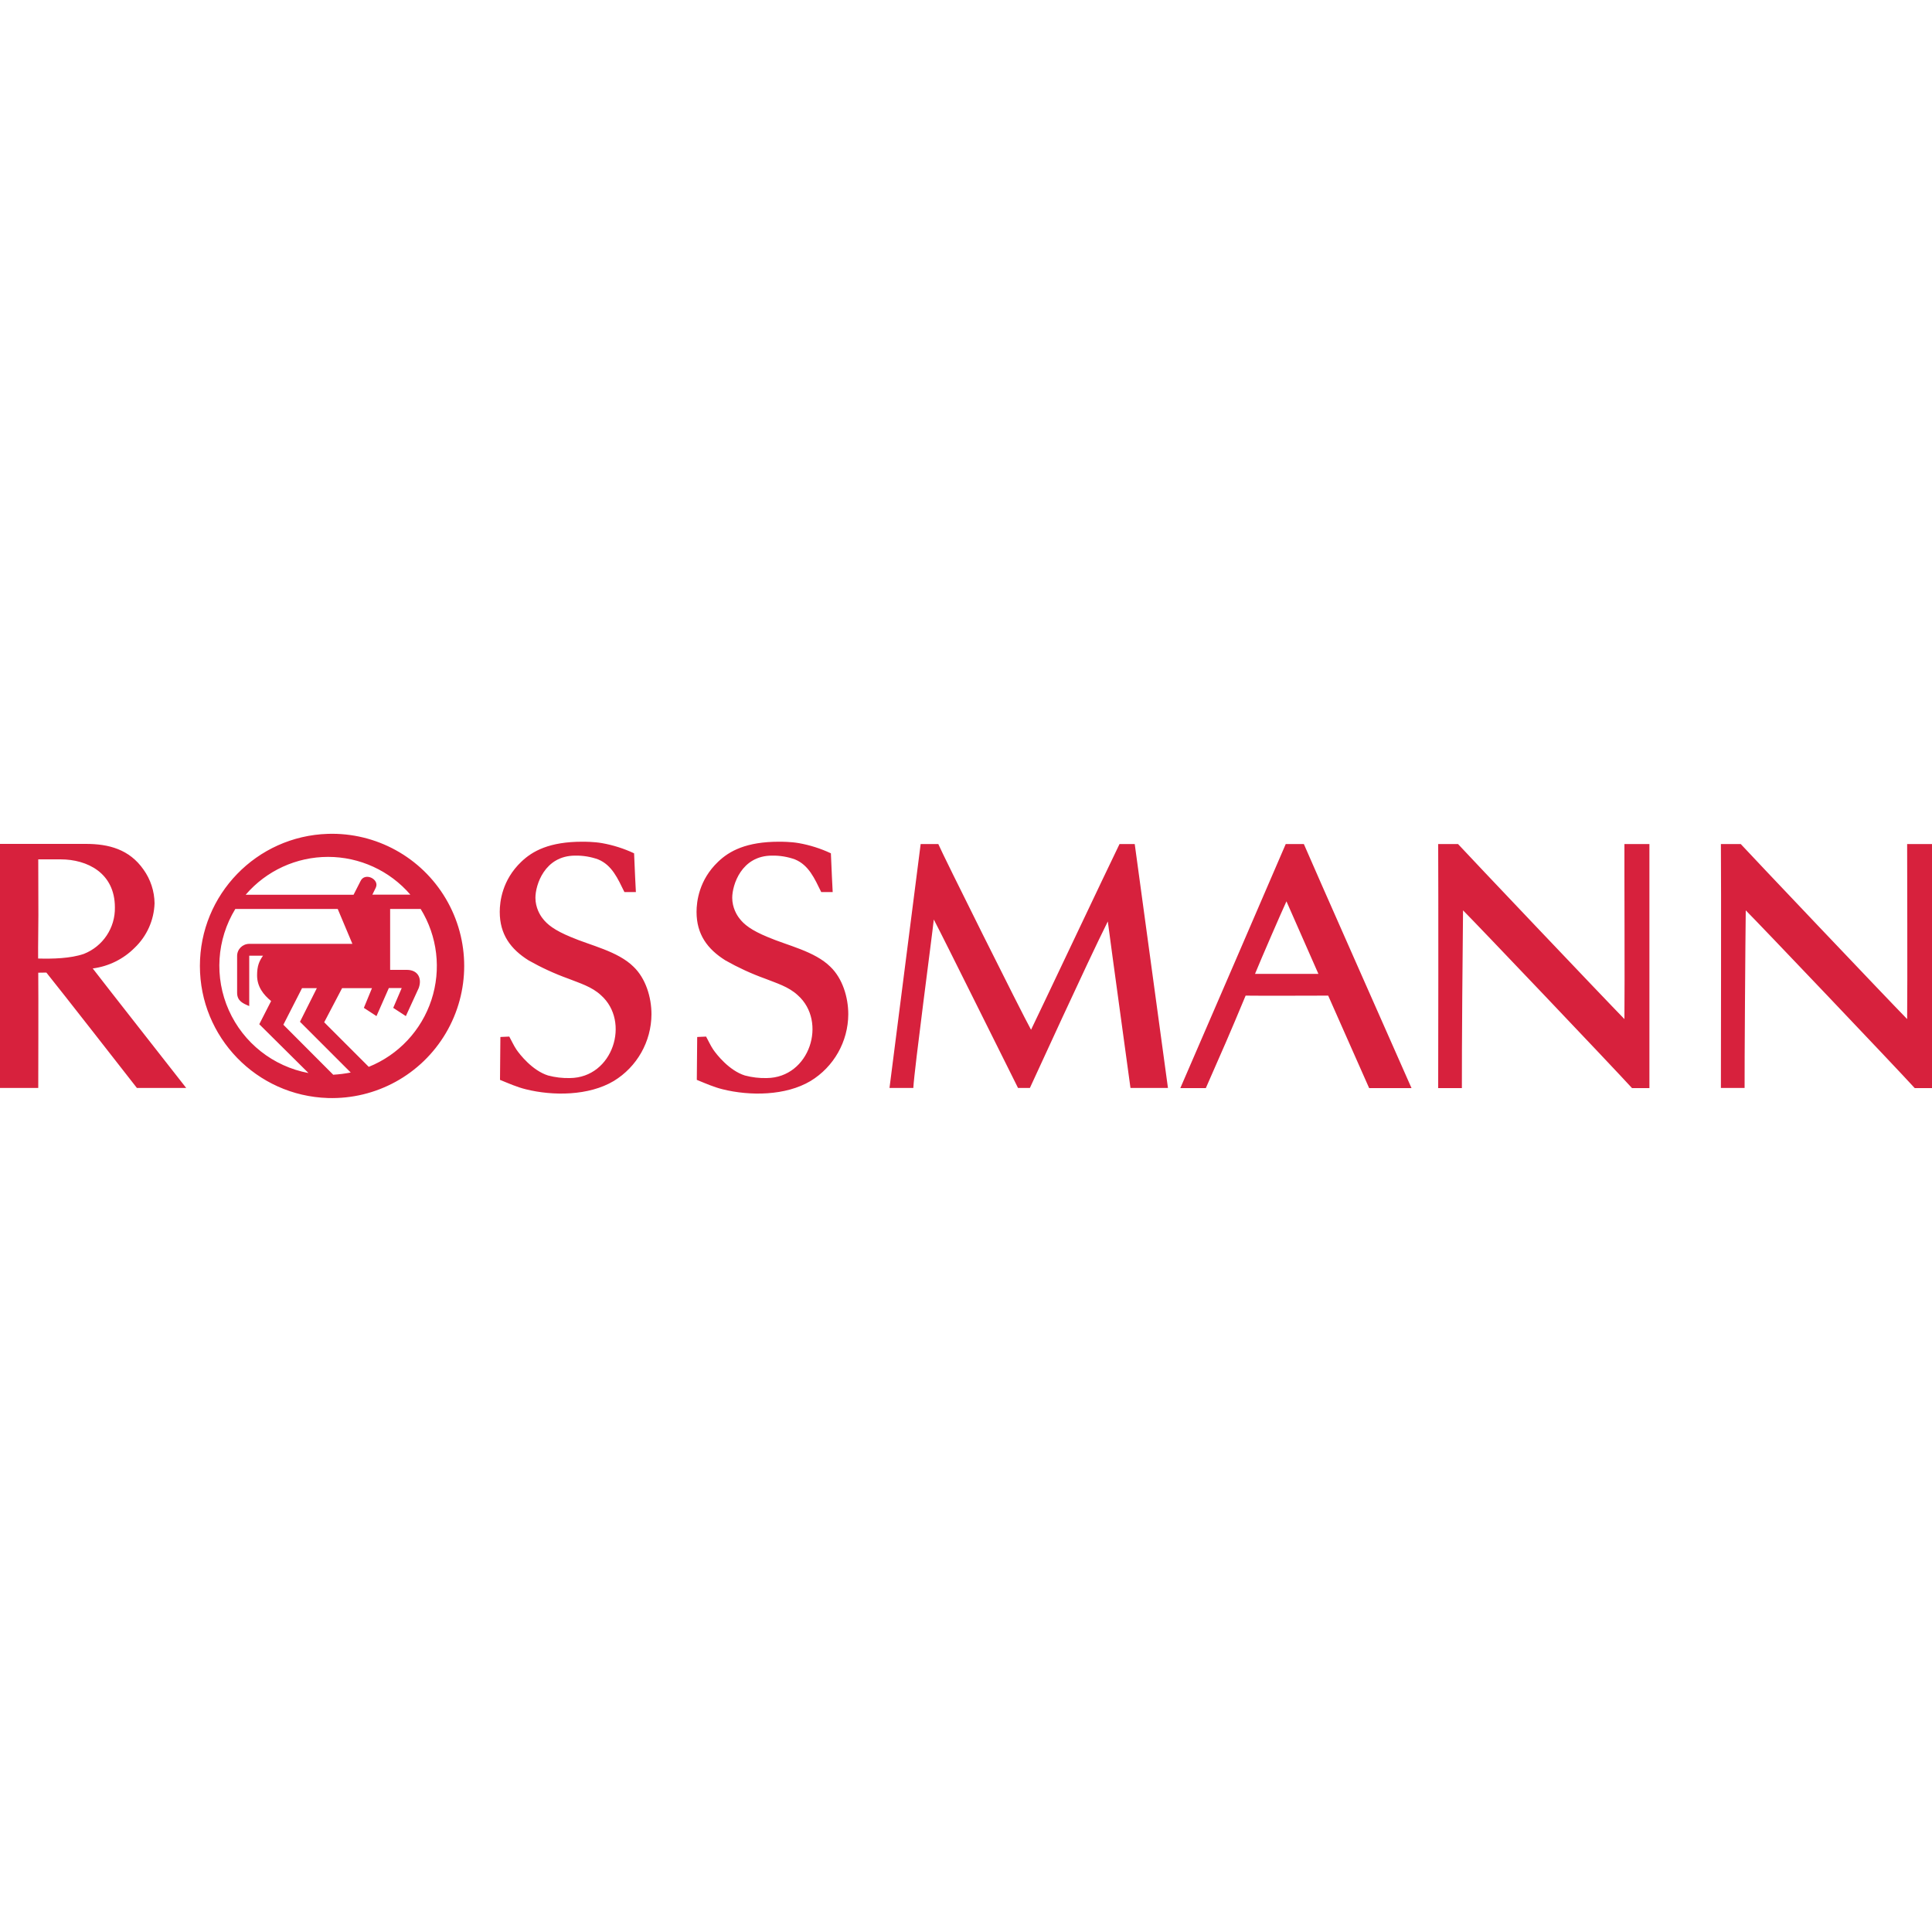
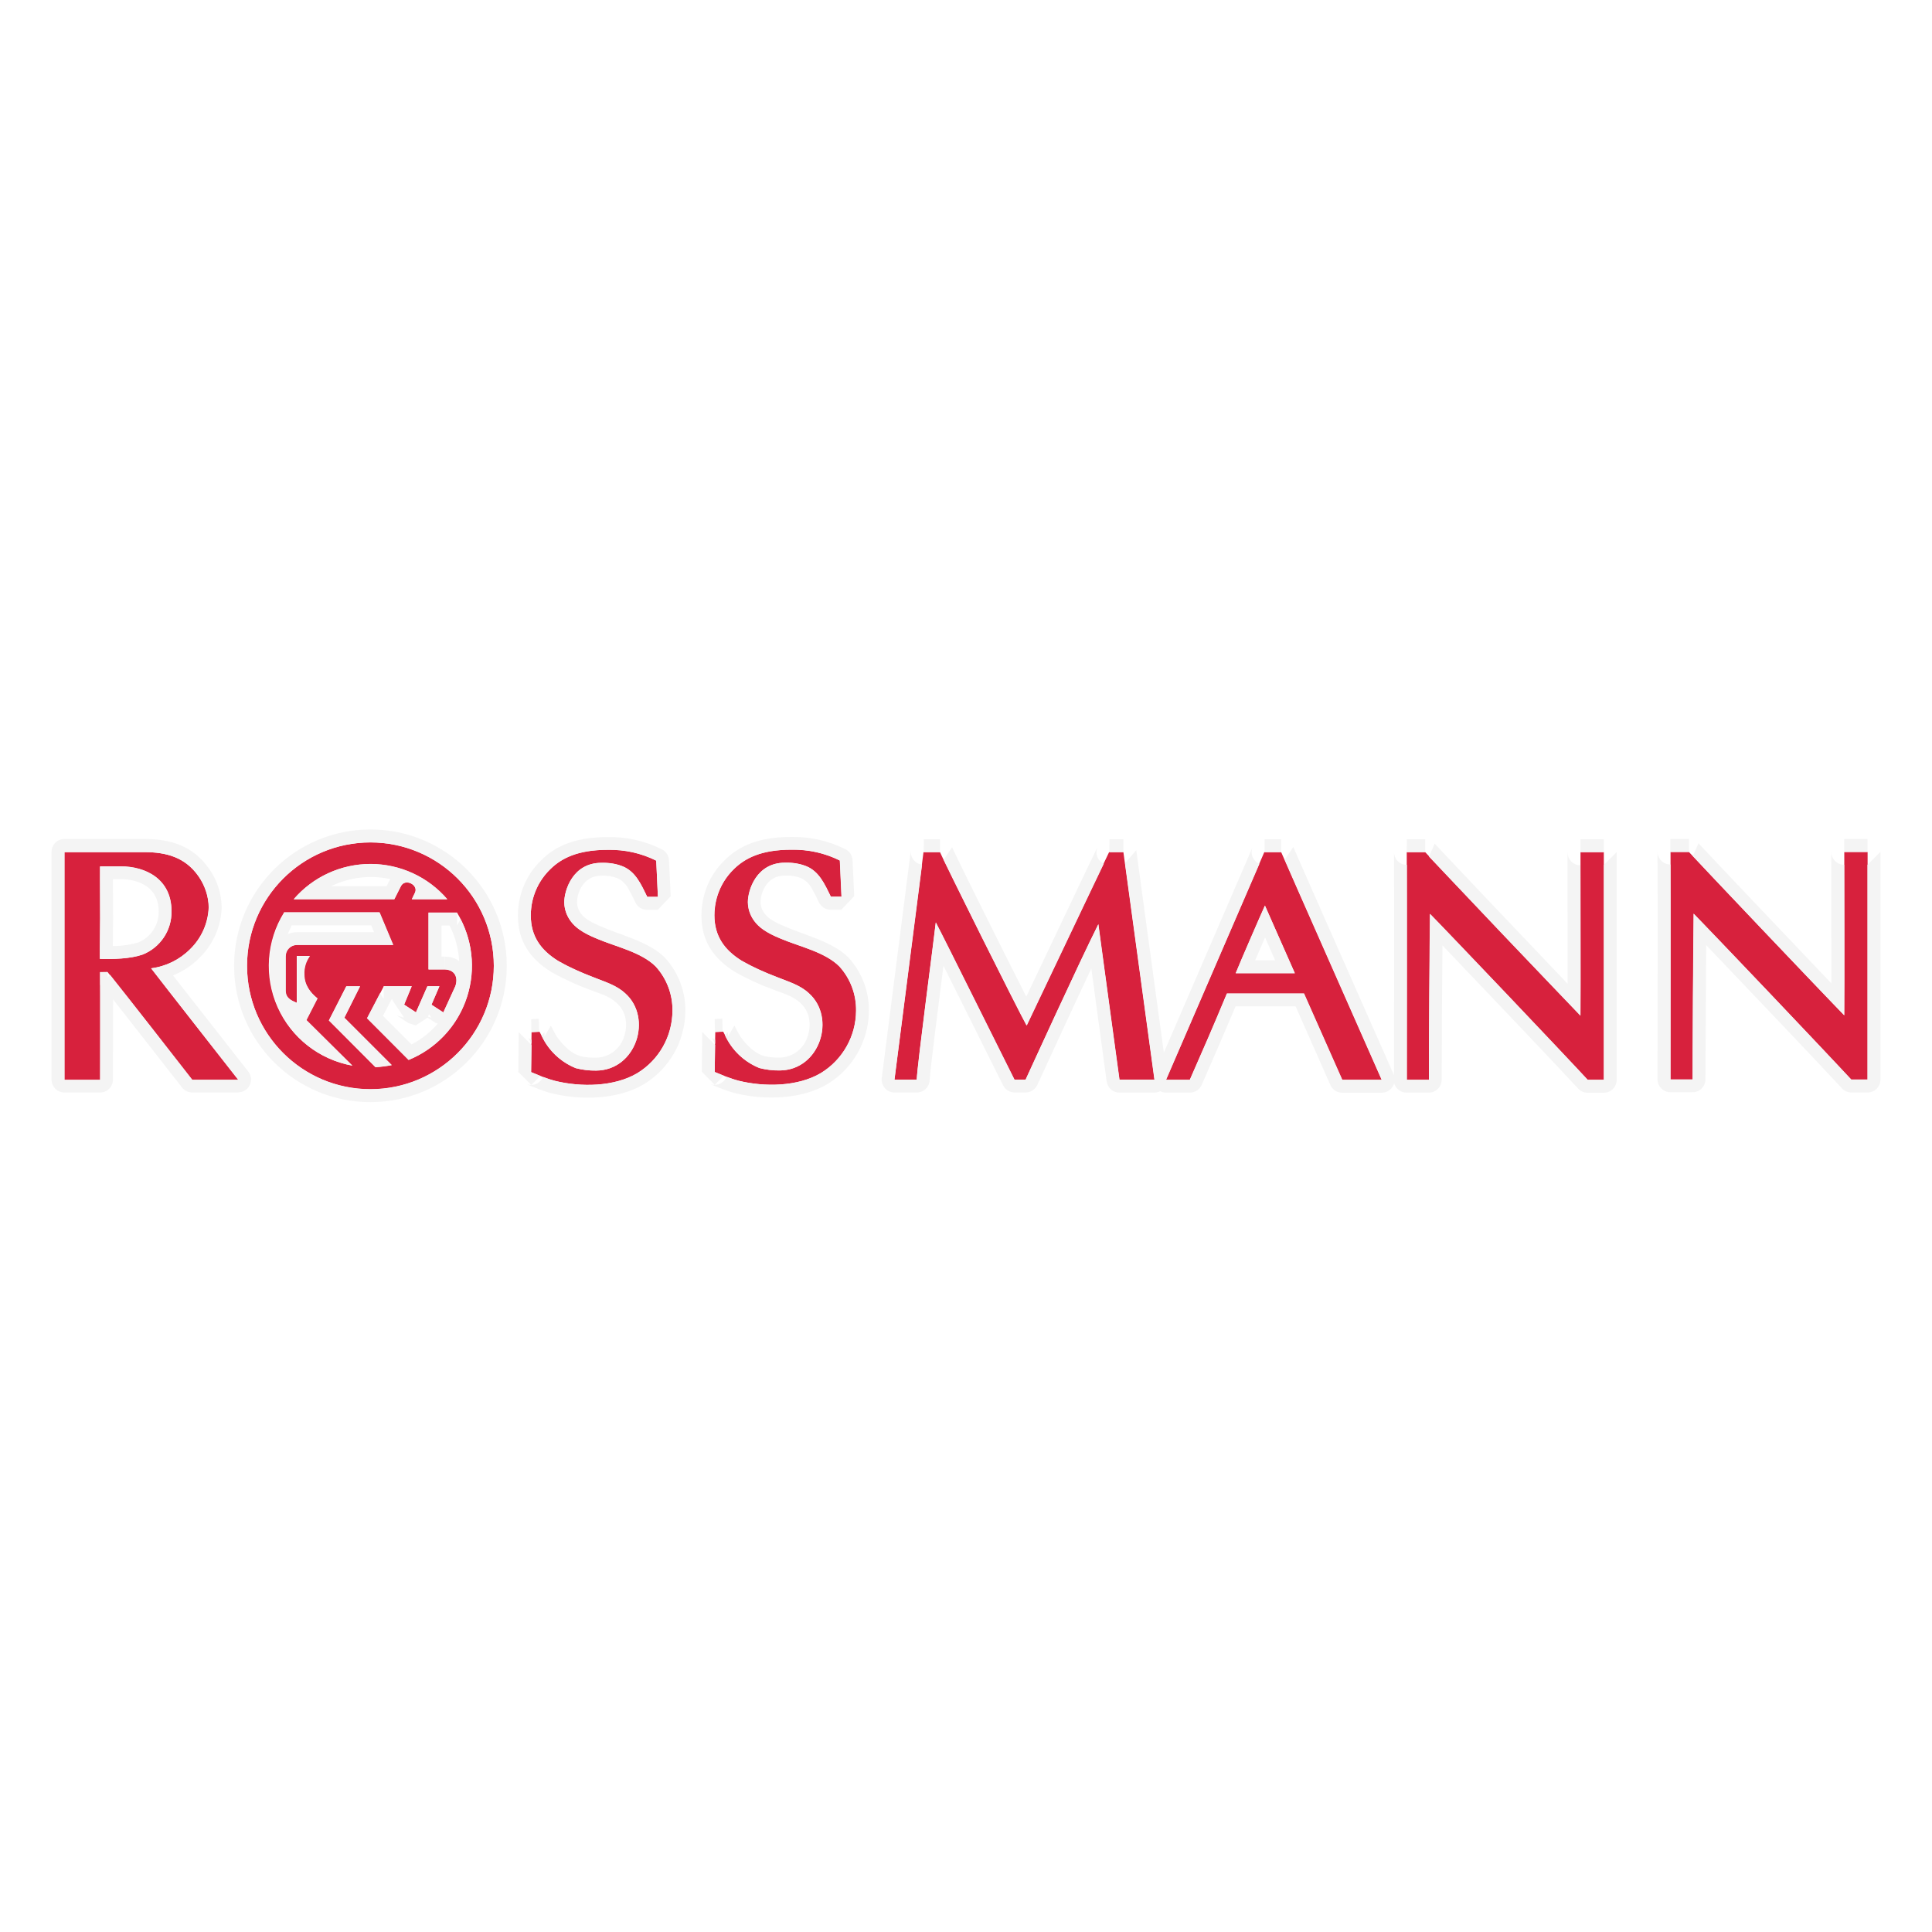
<svg xmlns="http://www.w3.org/2000/svg" xml:space="preserve" fill-rule="evenodd" stroke-linejoin="round" stroke-miterlimit="2" clip-rule="evenodd" viewBox="0 0 15 15">
-   <path fill="#d7213d" d="M1.446 8.447h-.383C.952 8.305.488 7.71.36 7.551l-.063.001c.002.148 0 .895 0 .895H0V6.552h.667c.177 0 .337.042.447.199a.46.46 0 0 1 .086.262.5.5 0 0 1-.155.346.56.56 0 0 1-.325.16c.112.146.583.745.725.927ZM.469 6.672H.297l.001.433c0 .102-.003.232-.002.337.111.003.251 0 .355-.036a.38.38 0 0 0 .241-.361c0-.267-.214-.373-.422-.373Zm10.697-.119h.154c.054.06 1.137 1.201 1.292 1.359.003-.266-.001-1.206 0-1.359h.194v1.895h-.135c-.155-.17-1.22-1.289-1.312-1.38-.003.205-.01 1.115-.009 1.38h-.184c.001-.147.002-1.579 0-1.894Zm-2.474 0h.118l.258 1.894h-.291c-.027-.201-.144-1.047-.176-1.293-.165.33-.578 1.236-.605 1.293h-.092c-.095-.188-.575-1.158-.654-1.308-.015.141-.151 1.159-.159 1.308h-.185l.242-1.894h.137c.031.076.649 1.315.72 1.442.027-.053.614-1.294.687-1.442M3.887 8.051l.067-.003c.019.034.033.067.055.1.027.04.125.164.246.202a.6.6 0 0 0 .17.02c.335-.003.471-.439.241-.643-.072-.067-.166-.094-.254-.129a2 2 0 0 1-.307-.141c-.141-.088-.225-.203-.225-.377 0-.08.019-.248.167-.389.087-.084.219-.156.474-.156.018 0 .09 0 .153.011a1 1 0 0 1 .249.079c.003.091.014.301.014.301h-.089c-.052-.106-.097-.21-.205-.254a.5.5 0 0 0-.177-.029c-.239 0-.309.23-.309.327 0 .078.037.136.054.158.037.05.095.095.221.147.153.066.365.11.487.231.094.09.139.236.139.369a.61.61 0 0 1-.293.518c-.193.115-.471.117-.683.064-.069-.017-.134-.046-.2-.073l.003-.332Zm6.096-1.498h.14c.038.092.79 1.79.836 1.895h-.329l-.318-.718c-.108 0-.517.002-.641 0-.126.303-.181.427-.309.718h-.198c.099-.226.759-1.757.818-1.894Zm-.239 1.008h.492l-.248-.563c-.037.079-.201.457-.244.563M2.546 6.474a1.026 1.026 0 1 1 0 2.051 1.026 1.026 0 0 1 0-2.051m.043 1.87a1 1 0 0 0 .134-.017l-.394-.394.131-.261h-.115l-.145.284.388.389Zm-.681-1.397h.837l.054-.106c.033-.072.149-.015.119.05l-.027.055h.295a.843.843 0 0 0-1.278 0Zm.955 1.336a.844.844 0 0 0 .403-1.226h-.237v.473h.131c.088.001.117.069.091.141l-.1.218-.098-.064.066-.154h-.1l-.096.218-.098-.064.063-.153h-.232l-.139.265zM1.827 7.057a.847.847 0 0 0 .568 1.274l-.382-.379.092-.18c-.059-.048-.109-.111-.109-.199 0-.073.016-.11.046-.153h-.107v.391c-.048-.02-.094-.039-.094-.103v-.286c0-.052.042-.094.095-.094h.8l-.114-.271zm3.588.994.067-.003c.019.034.033.067.055.1.027.04.125.164.246.202a.6.6 0 0 0 .17.02c.335-.003.471-.439.241-.643-.072-.067-.166-.094-.254-.129a2 2 0 0 1-.307-.141c-.141-.088-.225-.203-.225-.377 0-.08.019-.248.167-.389.087-.084.219-.156.474-.156.018 0 .09 0 .153.011a1 1 0 0 1 .249.079c.003.091.014.301.014.301h-.089c-.052-.106-.097-.21-.205-.254a.5.5 0 0 0-.177-.029c-.239 0-.309.23-.309.327 0 .078.037.136.054.158.037.05.095.095.221.147.153.066.365.11.487.231.094.09.139.236.139.369a.61.61 0 0 1-.293.518c-.193.115-.471.117-.683.064-.069-.017-.134-.046-.2-.073l.003-.332Zm7.946-1.498h.154c.054.06 1.137 1.201 1.292 1.359.003-.266 0-1.239 0-1.359h.194v1.895h-.135c-.155-.17-1.22-1.289-1.312-1.38-.003.205-.01 1.223-.009 1.379h-.184c0-.147.003-1.604 0-1.894" />
+   <path fill="#d7213d" d="M1.849 8.384h-.357c-.103-.133-.537-.688-.656-.836l-.059.001c.002.138 0 .835 0 .835H.5V6.616h.623c.166 0 .314.039.417.186.049.07.08.158.08.244a.48.48 0 0 1-.144.323.52.52 0 0 1-.303.149c.105.137.544.696.676.865ZM.937 6.727H.776l.001.404c0 .095-.003.217-.002.314.103.003.235 0 .331-.033a.355.355 0 0 0 .225-.337c0-.25-.2-.348-.394-.348m9.984-.111h.144c.05.056 1.062 1.121 1.206 1.268.002-.248-.001-1.126 0-1.268h.181v1.768h-.126a140 140 0 0 0-1.224-1.288c-.003.192-.009 1.041-.008 1.288h-.172c.001-.138.002-1.473 0-1.768Zm-2.309 0h.11l.241 1.768h-.272c-.025-.188-.134-.978-.164-1.207-.154.308-.54 1.153-.565 1.207h-.086c-.089-.175-.537-1.081-.611-1.221-.014.131-.141 1.081-.148 1.221h-.173l.226-1.768h.128c.029.071.605 1.227.672 1.346.025-.05.573-1.207.641-1.346ZM4.127 8.014l.062-.003c.017.031.031.062.051.093a.5.5 0 0 0 .23.189.6.6 0 0 0 .159.019c.312-.003.439-.41.225-.6-.068-.062-.155-.088-.237-.121a2 2 0 0 1-.286-.132c-.131-.082-.21-.189-.21-.352 0-.075.018-.232.156-.363.081-.078.205-.146.442-.146a.8.8 0 0 1 .376.084l.013.281h-.083c-.048-.099-.091-.196-.191-.237a.4.4 0 0 0-.165-.027c-.223 0-.288.214-.288.306 0 .073.035.127.05.147.035.047.088.089.206.137.143.061.341.103.454.215a.5.5 0 0 1 .13.345.57.57 0 0 1-.273.483c-.18.107-.439.109-.638.06-.065-.016-.125-.043-.187-.068zm5.69-1.398h.13c.036.086.737 1.67.78 1.768h-.307l-.297-.67h-.598c-.118.283-.169.399-.288.67h-.185l.764-1.768Zm-.223.94h.459l-.232-.525c-.034.074-.187.426-.227.525M2.876 6.541a.958.958 0 1 1 0 1.916.958.958 0 0 1 0-1.916m.04 1.745a1 1 0 0 0 .125-.016l-.368-.368.122-.244h-.107l-.135.265.362.363ZM2.28 6.982h.781l.05-.099c.031-.067.139-.014.111.047l-.025.052h.275a.786.786 0 0 0-1.192 0m.892 1.247a.79.79 0 0 0 .376-1.144h-.221v.441h.123c.082.001.109.064.085.131l-.093.203-.092-.06.062-.143h-.093l-.089.203-.092-.06.059-.143H2.98l-.129.248.323.324Zm-.967-1.144a.786.786 0 0 0 .529 1.188l-.357-.354.086-.168c-.055-.045-.102-.104-.102-.186 0-.068.015-.103.043-.143h-.1v.364c-.045-.019-.088-.037-.088-.096v-.266c0-.049.04-.088.088-.088h.747l-.106-.253h-.742Zm3.348.928.062-.003c.017.031.031.062.051.093a.5.5 0 0 0 .23.189.6.6 0 0 0 .159.019c.312-.003.439-.41.225-.6-.067-.062-.155-.088-.237-.121a2 2 0 0 1-.286-.132c-.131-.082-.21-.189-.21-.352 0-.075.018-.232.156-.363.082-.078.205-.146.442-.146a.8.8 0 0 1 .376.084l.013.281h-.083c-.048-.099-.091-.196-.191-.237a.4.4 0 0 0-.165-.027c-.223 0-.288.214-.288.306 0 .073.035.127.05.147.035.047.088.089.206.137.143.061.341.103.454.215a.5.5 0 0 1 .13.345.57.57 0 0 1-.273.483c-.18.107-.439.109-.638.06-.065-.016-.125-.043-.187-.068zm7.416-1.398h.144c.05.056 1.061 1.121 1.206 1.268.002-.248 0-1.157 0-1.268h.181v1.768h-.126a140 140 0 0 0-1.224-1.288 149 149 0 0 0-.008 1.287h-.172c0-.137.002-1.498 0-1.768Z" />
+   <path fill="#f4f4f4" d="m12.452 6.716.1-.1v1.768a.1.1 0 0 1-.1.1h-.126a.1.1 0 0 1-.074-.033c-.113-.124-.743-.787-1.053-1.111-.003.331-.006.857-.006 1.043a.1.1 0 0 1-.1.1h-.172a.1.1 0 0 1-.071-.029.1.1 0 0 1-.026-.044.1.1 0 0 1-.097.074h-.307a.1.1 0 0 1-.091-.06l-.27-.611h-.466c-.101.24-.153.359-.263.61a.1.1 0 0 1-.092.06h-.185a.1.1 0 0 1-.045-.011.1.1 0 0 1-.045.011h-.272a.1.1 0 0 1-.099-.087l-.119-.877c-.175.371-.401.866-.42.906a.1.1 0 0 1-.091.057h-.085a.1.1 0 0 1-.089-.055l-.463-.929c-.042.331-.102.795-.107.889a.1.1 0 0 1-.1.095h-.173a.1.1 0 0 1-.075-.034.1.1 0 0 1-.024-.079l.226-1.768a.1.1 0 0 0 .087.112l-.214 1.669h.173c.007-.139.134-1.089.148-1.221.074.14.522 1.045.611 1.221h.086c.025-.054.41-.899.565-1.207.03.229.139 1.019.164 1.207h.272l-.229-1.681.087-.1.214 1.572.69-1.598a.1.1 0 0 0 .008.095.1.1 0 0 0 .044.037l-.724 1.676h.185c.119-.271.17-.387.288-.67h.598l.297.67h.307l-.754-1.708.066-.099c.036.086.737 1.669.78 1.767l.002.004c.001-.253.002-1.454 0-1.731a.1.1 0 0 0 .1.099v1.668h.172c-.001-.247.006-1.096.008-1.288.086.085 1.079 1.129 1.224 1.288h.126V6.715Zm-5.28-.1.001-.1h.125v.1zm.155.059.065-.097c.023.056.396.806.576 1.16.163-.342.502-1.059.555-1.166a.1.1 0 0 0 .005.097.1.1 0 0 0 .042.037c-.149.31-.576 1.212-.598 1.256a66 66 0 0 1-.645-1.287m1.286-.059.001-.1h.108v.1zm1.205 0 .001-.1h.128v.1h-.13Zm1.104 0 .001-.1h.142v.1zm.173.033.044-.099c.04.045.7.74 1.032 1.088l-.001-1.02q.001.04.029.07a.1.1 0 0 0 .071.03c0 .277.002.955 0 1.168a213 213 0 0 1-1.176-1.236Zm1.176-.033v-.1h.181v.1zm-2.677.94c.04-.099.193-.451.227-.525l.232.525zm.151-.1H9.9l-.078-.178zm-5.541.582.023-.023v.033l.05-.085c.016.029.028.058.047.086.02.029.089.122.177.149l.005.002a.5.5 0 0 0 .123.012.23.23 0 0 0 .216-.163c.031-.089.019-.195-.057-.262l-.001-.001c-.058-.054-.135-.073-.206-.101a2 2 0 0 1-.303-.14c-.162-.102-.257-.236-.257-.437 0-.089.021-.278.187-.435.094-.091.236-.174.511-.174a.9.9 0 0 1 .415.093.1.1 0 0 1 .06.088l.013.274v.005l-.1.105h-.083a.1.1 0 0 1-.09-.056q-.026-.056-.055-.107a.18.18 0 0 0-.084-.082.3.3 0 0 0-.127-.02c-.148 0-.188.145-.188.206 0 .043.021.075.03.087.027.037.072.067.164.104l.001.001c.153.066.363.115.485.236a.6.6 0 0 1 .161.417.67.67 0 0 1-.322.568c-.201.12-.491.126-.713.071-.069-.017-.135-.046-.201-.073a.1.1 0 0 0 .131-.055 1 1 0 0 0 .094.031c.198.049.458.047.638-.06a.57.57 0 0 0 .273-.483.5.5 0 0 0-.13-.345c-.113-.113-.311-.154-.454-.215-.118-.048-.171-.09-.206-.137a.25.25 0 0 1-.05-.147c0-.091.065-.306.288-.306.078 0 .128.012.165.027.101.041.143.139.191.237h.083l-.013-.281a.8.8 0 0 0-.233-.074c-.059-.01-.126-.01-.143-.01-.237 0-.361.068-.442.146a.5.5 0 0 0-.156.363c0 .163.079.27.21.352.057.036.147.078.286.132.083.033.17.058.237.121.214.19.087.597-.225.6a.6.6 0 0 1-.159-.019.5.5 0 0 1-.267-.255Zm-.08.385-.1-.101.003-.309.1.101-.003.21.071.029-.071.071Zm.003-.317-.024-.047.024.014zm0-.033-.003-.16.059-.003.003.1-.059.003zm1.502-.036.023-.023v.033l.05-.085c.016.029.028.058.047.086.02.029.089.122.177.149l.005.002a.5.5 0 0 0 .123.012.23.23 0 0 0 .216-.163c.031-.089.019-.195-.057-.262l-.001-.001c-.058-.054-.135-.073-.206-.101a2 2 0 0 1-.303-.14c-.162-.102-.257-.236-.257-.437 0-.089.021-.278.187-.435.095-.091.236-.174.511-.174a.9.9 0 0 1 .415.093.1.1 0 0 1 .06.088l.013.274v.005l-.1.105h-.083a.1.1 0 0 1-.09-.056q-.026-.056-.055-.107a.18.18 0 0 0-.084-.082.3.3 0 0 0-.127-.02c-.148 0-.188.145-.188.206 0 .043.021.075.03.087.027.037.072.067.164.104l.001.001c.153.066.363.115.485.236a.6.6 0 0 1 .161.417.67.67 0 0 1-.322.568c-.201.12-.491.126-.713.071-.069-.017-.135-.046-.201-.073a.1.1 0 0 0 .131-.055 1 1 0 0 0 .094.031c.198.049.458.047.638-.06a.57.57 0 0 0 .273-.483.5.5 0 0 0-.13-.345c-.113-.113-.311-.154-.454-.215-.118-.048-.171-.09-.206-.137a.25.25 0 0 1-.05-.147c0-.091.065-.306.288-.306.078 0 .128.012.165.027.101.041.143.139.191.237h.083l-.013-.281a.8.8 0 0 0-.233-.074c-.059-.01-.126-.01-.143-.01-.237 0-.361.068-.442.146a.5.5 0 0 0-.156.363c0 .163.079.27.21.352.057.036.147.078.286.132.083.033.17.058.237.121.214.19.087.597-.225.6a.6.6 0 0 1-.159-.019.5.5 0 0 1-.267-.255Zm-.08.385-.1-.101.003-.309.1.101-.003.21.071.029-.071.071Zm.003-.317-.024-.047.024.014zm0-.033-.003-.16.059-.003.003.1-.059.003zM14.5 6.714l.1-.1v1.768a.1.1 0 0 1-.1.1h-.126a.1.1 0 0 1-.074-.033c-.113-.124-.743-.787-1.053-1.111l-.006 1.042a.1.1 0 0 1-.1.1h-.172a.1.1 0 0 1-.1-.1c0-.137.002-1.497 0-1.767a.1.1 0 0 0 .1.099V8.38h.172c-.001-.146.005-1.096.008-1.287.086.085 1.079 1.129 1.224 1.288h.126V6.713Zm-1.531-.1v-.1h.144v.1zm.174.032.044-.099c.04.045.7.74 1.032 1.088l-.001-1.021a.1.1 0 0 0 .1.1c.001.271.002.957 0 1.168a185 185 0 0 1-1.175-1.236m1.175-.032v-.1h.181v.1zM1.849 8.482h-.357a.1.1 0 0 1-.079-.039l-.535-.684-.001.623a.1.1 0 0 1-.1.1H.5a.1.1 0 0 1-.1-.1V6.614a.1.1 0 0 1 .1-.1h.623c.199 0 .375.052.499.229a.53.53 0 0 1 .099.302v.004a.57.57 0 0 1-.175.39.6.6 0 0 1-.203.134l.585.747c.024.03.028.071.011.105a.1.1 0 0 1-.09.056ZM.777 7.647v-.1l.058-.001.001.042.019-.019c.14.175.54.687.638.814h.357c-.132-.17-.572-.729-.676-.865a.52.52 0 0 0 .303-.149.47.47 0 0 0 .144-.323.43.43 0 0 0-.08-.244c-.103-.147-.252-.186-.417-.186H.501v1.768h.277v-.735Zm0-.821.001-.1h.16c.194 0 .394.099.394.348a.355.355 0 0 1-.225.337c-.096.033-.228.036-.331.033-.001-.098.002-.219.002-.314zm.1 0 .001.304-.002.215a.7.7 0 0 0 .198-.028.255.255 0 0 0 .158-.243c0-.183-.152-.248-.294-.248zm1.999-.386a1.058 1.058 0 1 1 0 2.117 1.058 1.058 0 0 1 0-2.117m0 .1a.958.958 0 1 0 0 1.916.958.958 0 0 0 0-1.916m-.08 1.117-.122.244.368.368a1 1 0 0 1-.125.016l-.362-.363.135-.265h.107Zm.155.054.028.046v-.1h.217l-.059.143.092.06.089-.203h.092v.003l-.06.141.092.06.093-.203c.025-.067-.002-.13-.085-.131l.002-.1q.057.002.096.023l.017.012a.7.7 0 0 0-.074-.276h-.063v.241h.022v.1h-.123v-.441h.221v.1l.028-.05a.79.79 0 0 1-.404 1.094l-.323-.324zm.372.182.026.008-.018-.027zm.075.054-.014-.004-.064-.042-.092.06-.057-.018-.089-.058.055.016-.092-.138.002-.005h-.006l-.068.129.222.222a.7.7 0 0 0 .204-.161Zm-1.117-.966a.786.786 0 0 1 1.192 0h-.275l.025-.052c.028-.061-.08-.114-.111-.047l-.05.099zm.72-.1.021-.041.002-.003.008-.011a.7.7 0 0 0-.462.055zm-.795.203h.742l.106.253h-.747a.087.087 0 0 0-.088.088v.266c0 .059.043.077.088.096v-.364h.1a.22.22 0 0 0-.043.143c0 .082.046.141.102.186l-.086.168.357.354a.787.787 0 0 1-.529-1.188Zm.028.168.035-.011.038-.004h.597l-.022-.053h-.617l-.03.067Z" />
</svg>
